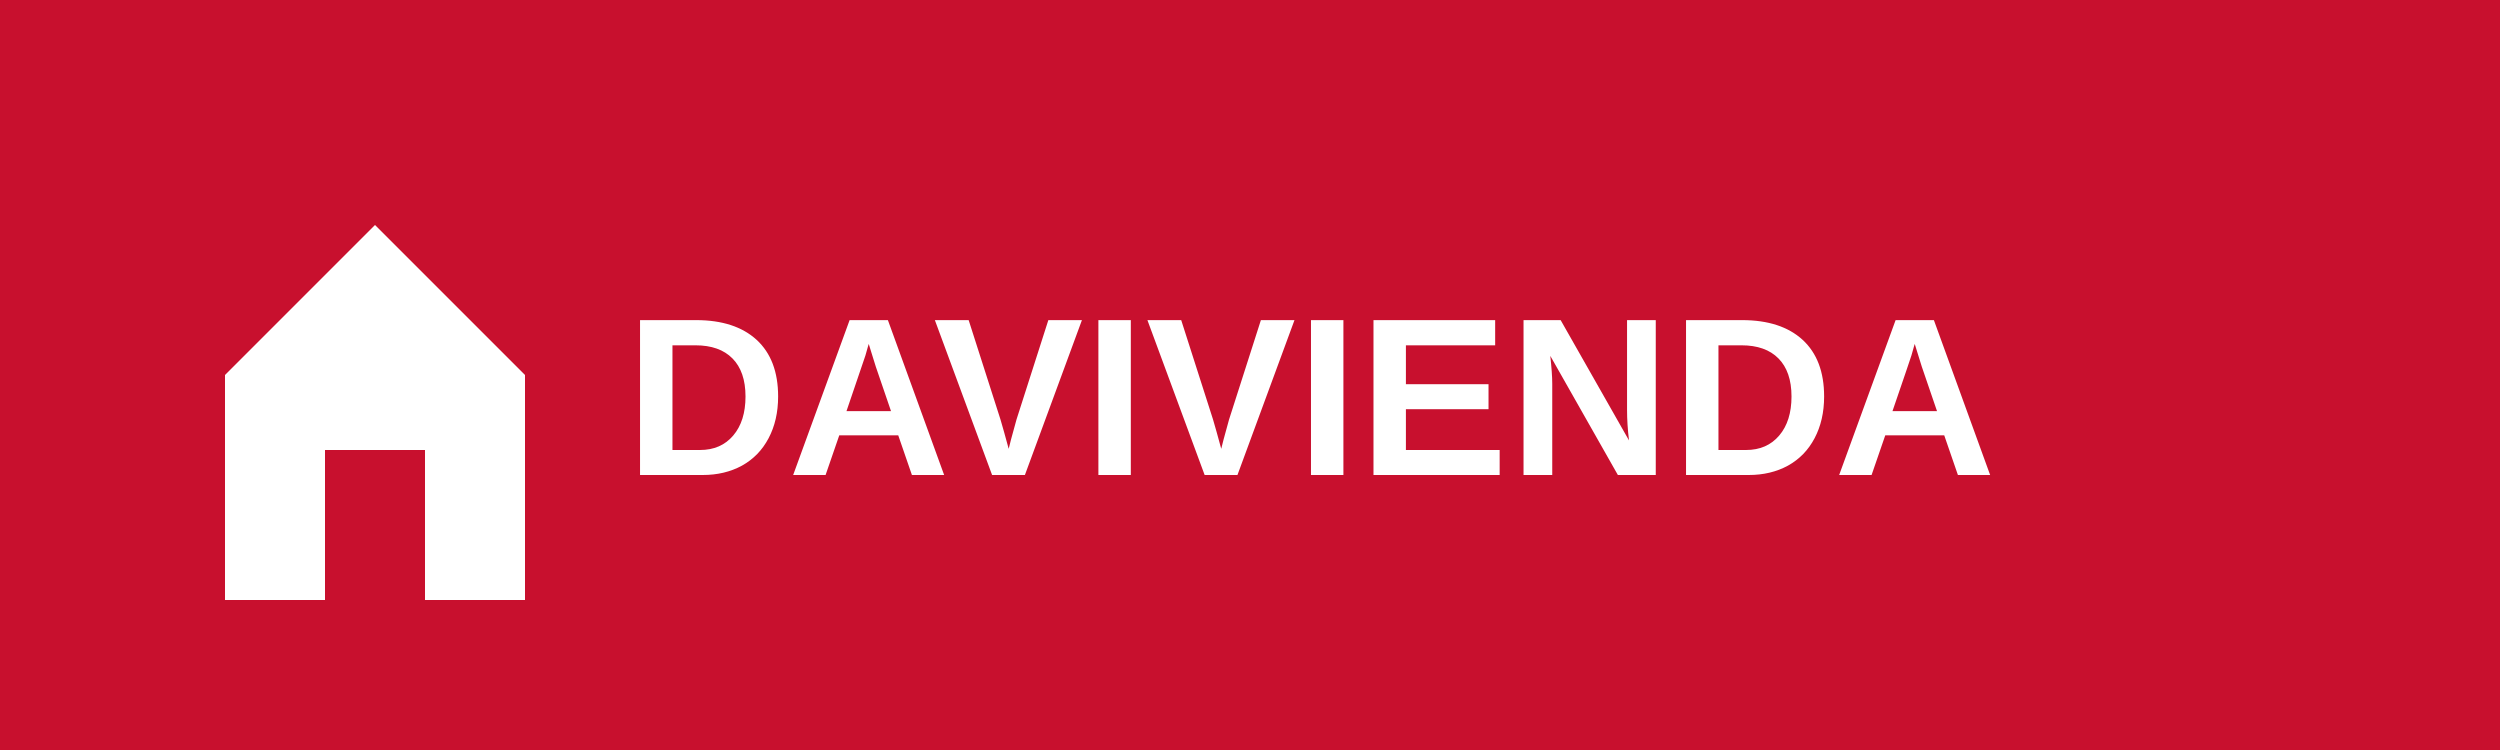
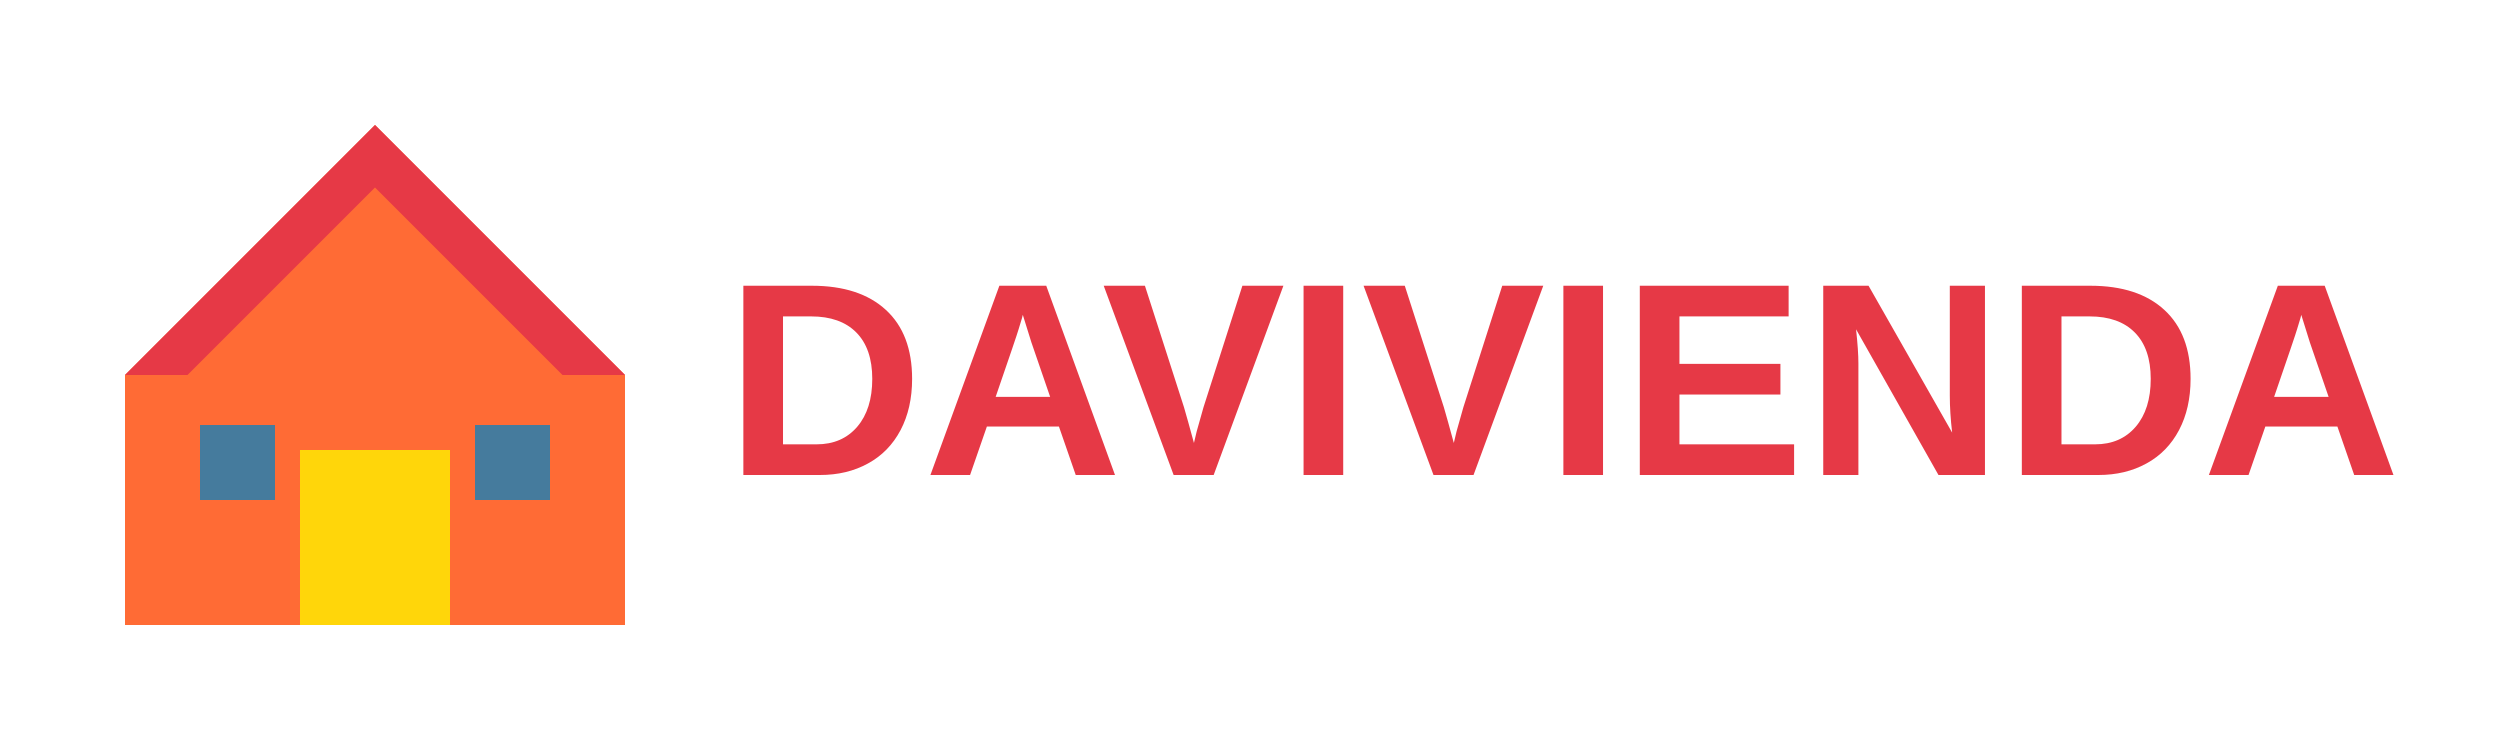
<svg xmlns="http://www.w3.org/2000/svg" viewBox="0 0 200 60" fill="none">
-   <rect width="200" height="60" fill="#C8102E" />
-   <path d="M18 30 L30 18 L42 30 L42 48 L18 48 Z" fill="#FFFFFF" />
-   <rect x="26" y="36" width="8" height="12" fill="#C8102E" />
-   <text x="50" y="38" font-family="Arial, sans-serif" font-size="18" font-weight="bold" fill="#FFFFFF">DAVIVIENDA</text>
+   <rect width="200" height="60" fill="white" />
+   <g transform="translate(10, 10)">
+     <path d="M 0 20 L 20 0 L 40 20 L 40 40 L 0 40 Z" fill="#FF6B35" />
+     <path d="M 0 20 L 20 0 L 40 20 L 35 20 L 20 5 L 5 20 Z" fill="#E63946" />
+     <rect x="14" y="26" width="12" height="14" fill="#FFD60A" />
+     <rect x="6" y="24" width="6" height="6" fill="#457B9D" />
+     <rect x="28" y="24" width="6" height="6" fill="#457B9D" />
+   </g>
+   <text x="58" y="38" font-family="Arial, sans-serif" font-size="22" font-weight="bold" fill="#E63946">DAVIVIENDA</text>
</svg>
